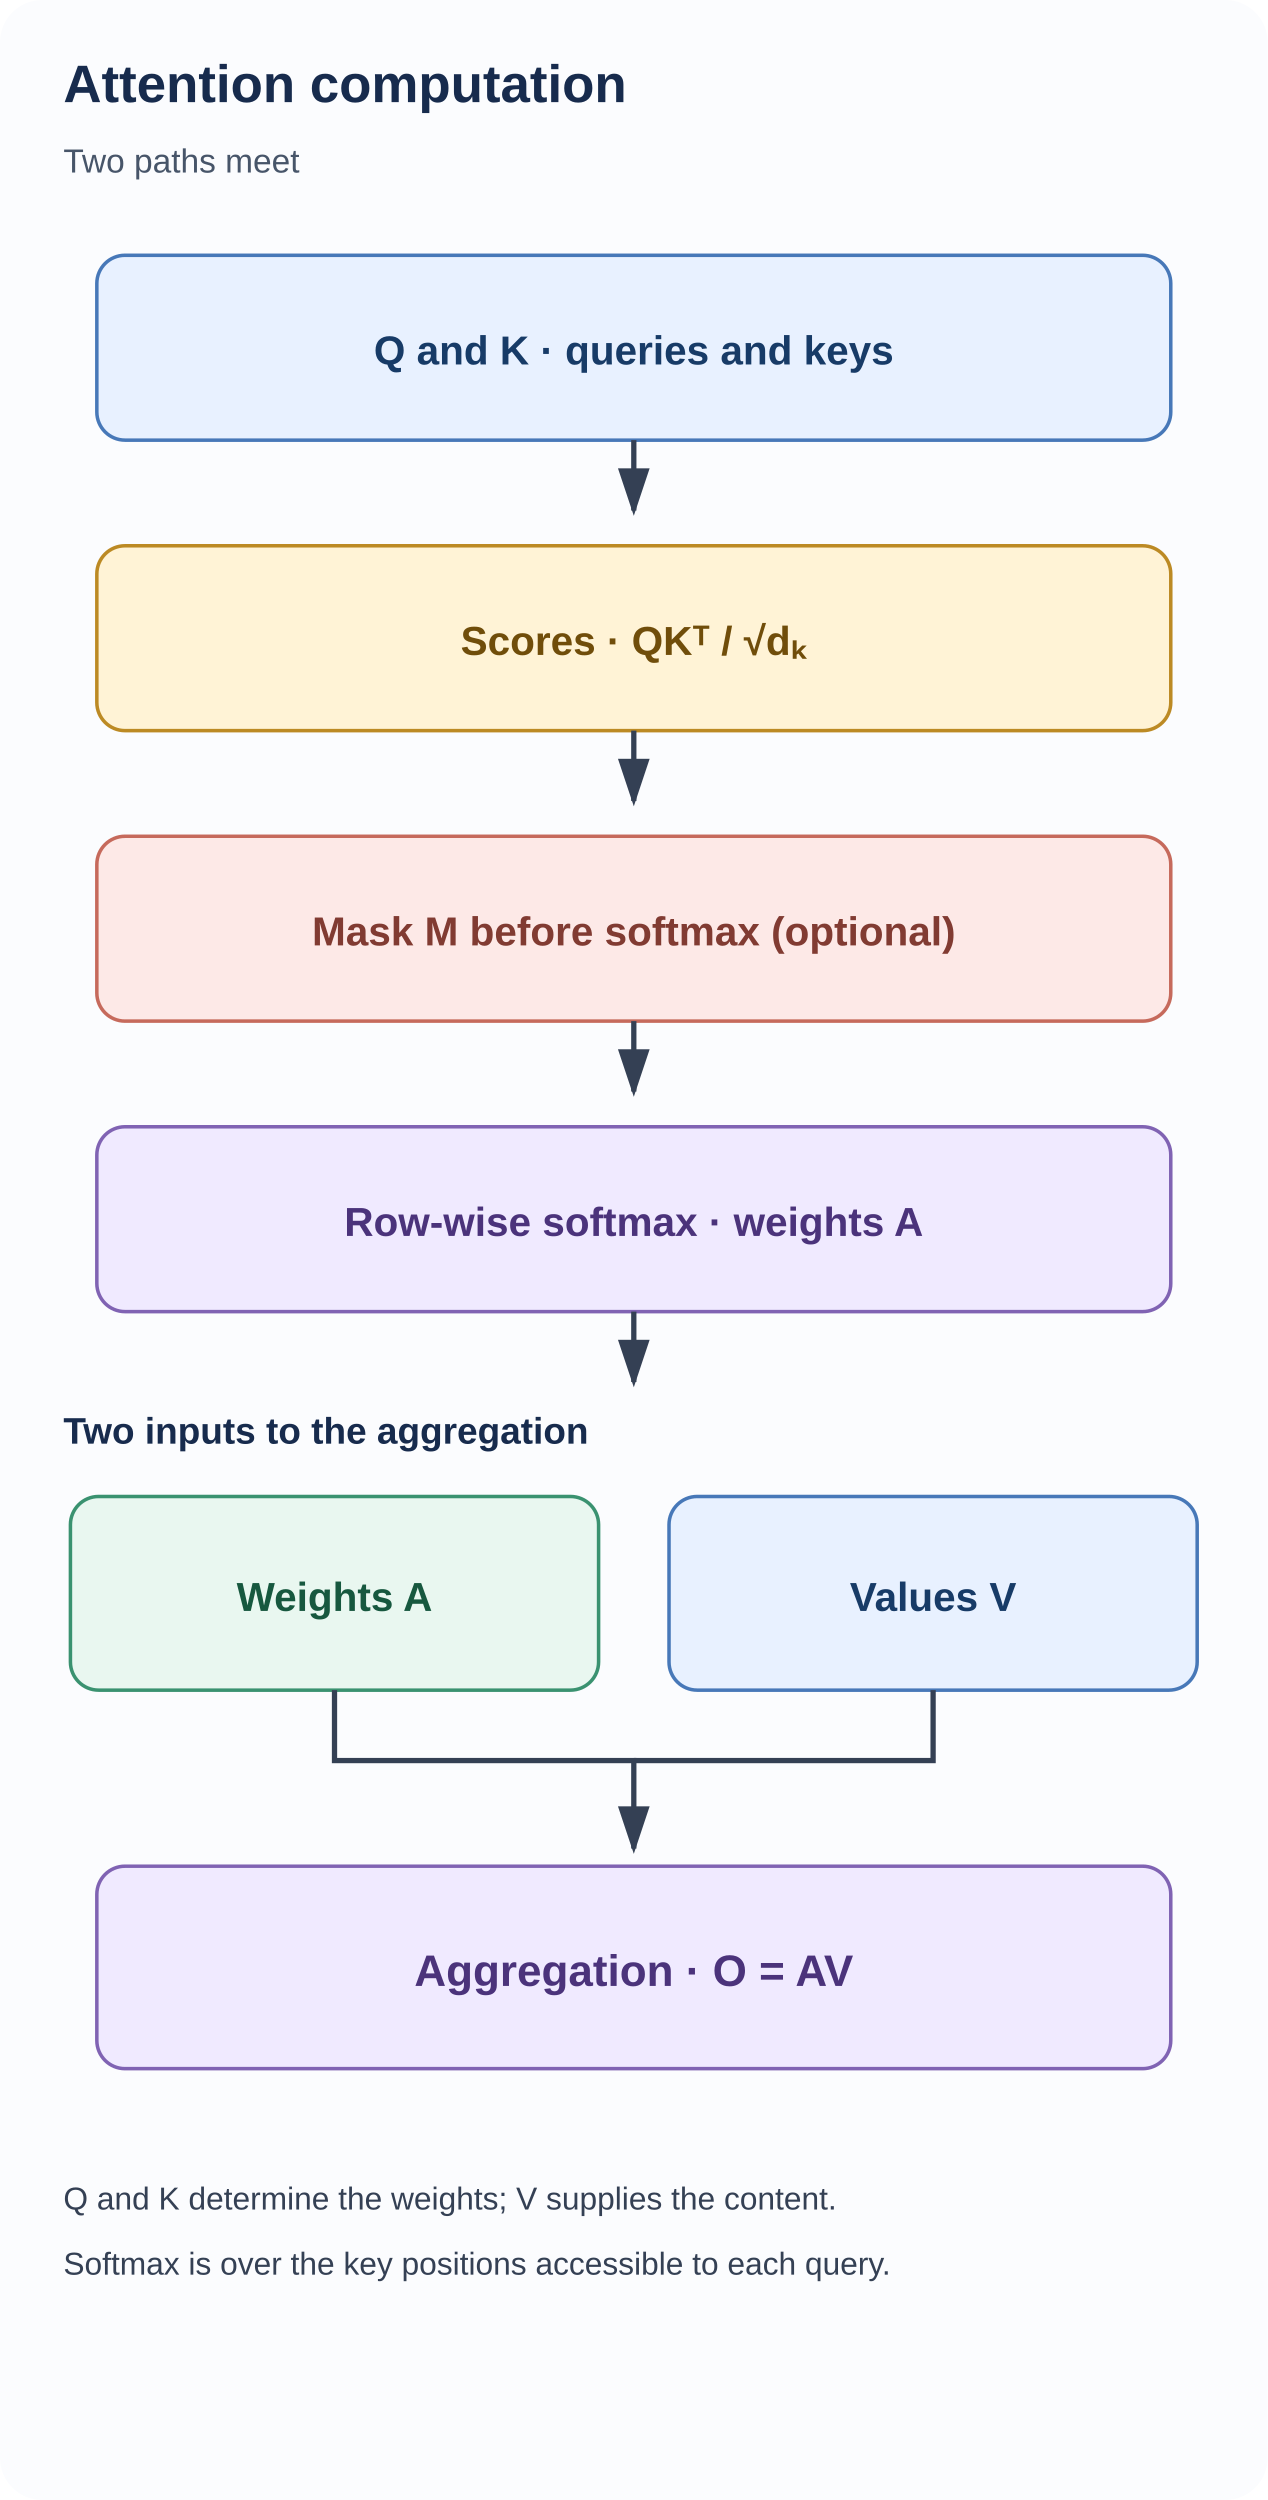
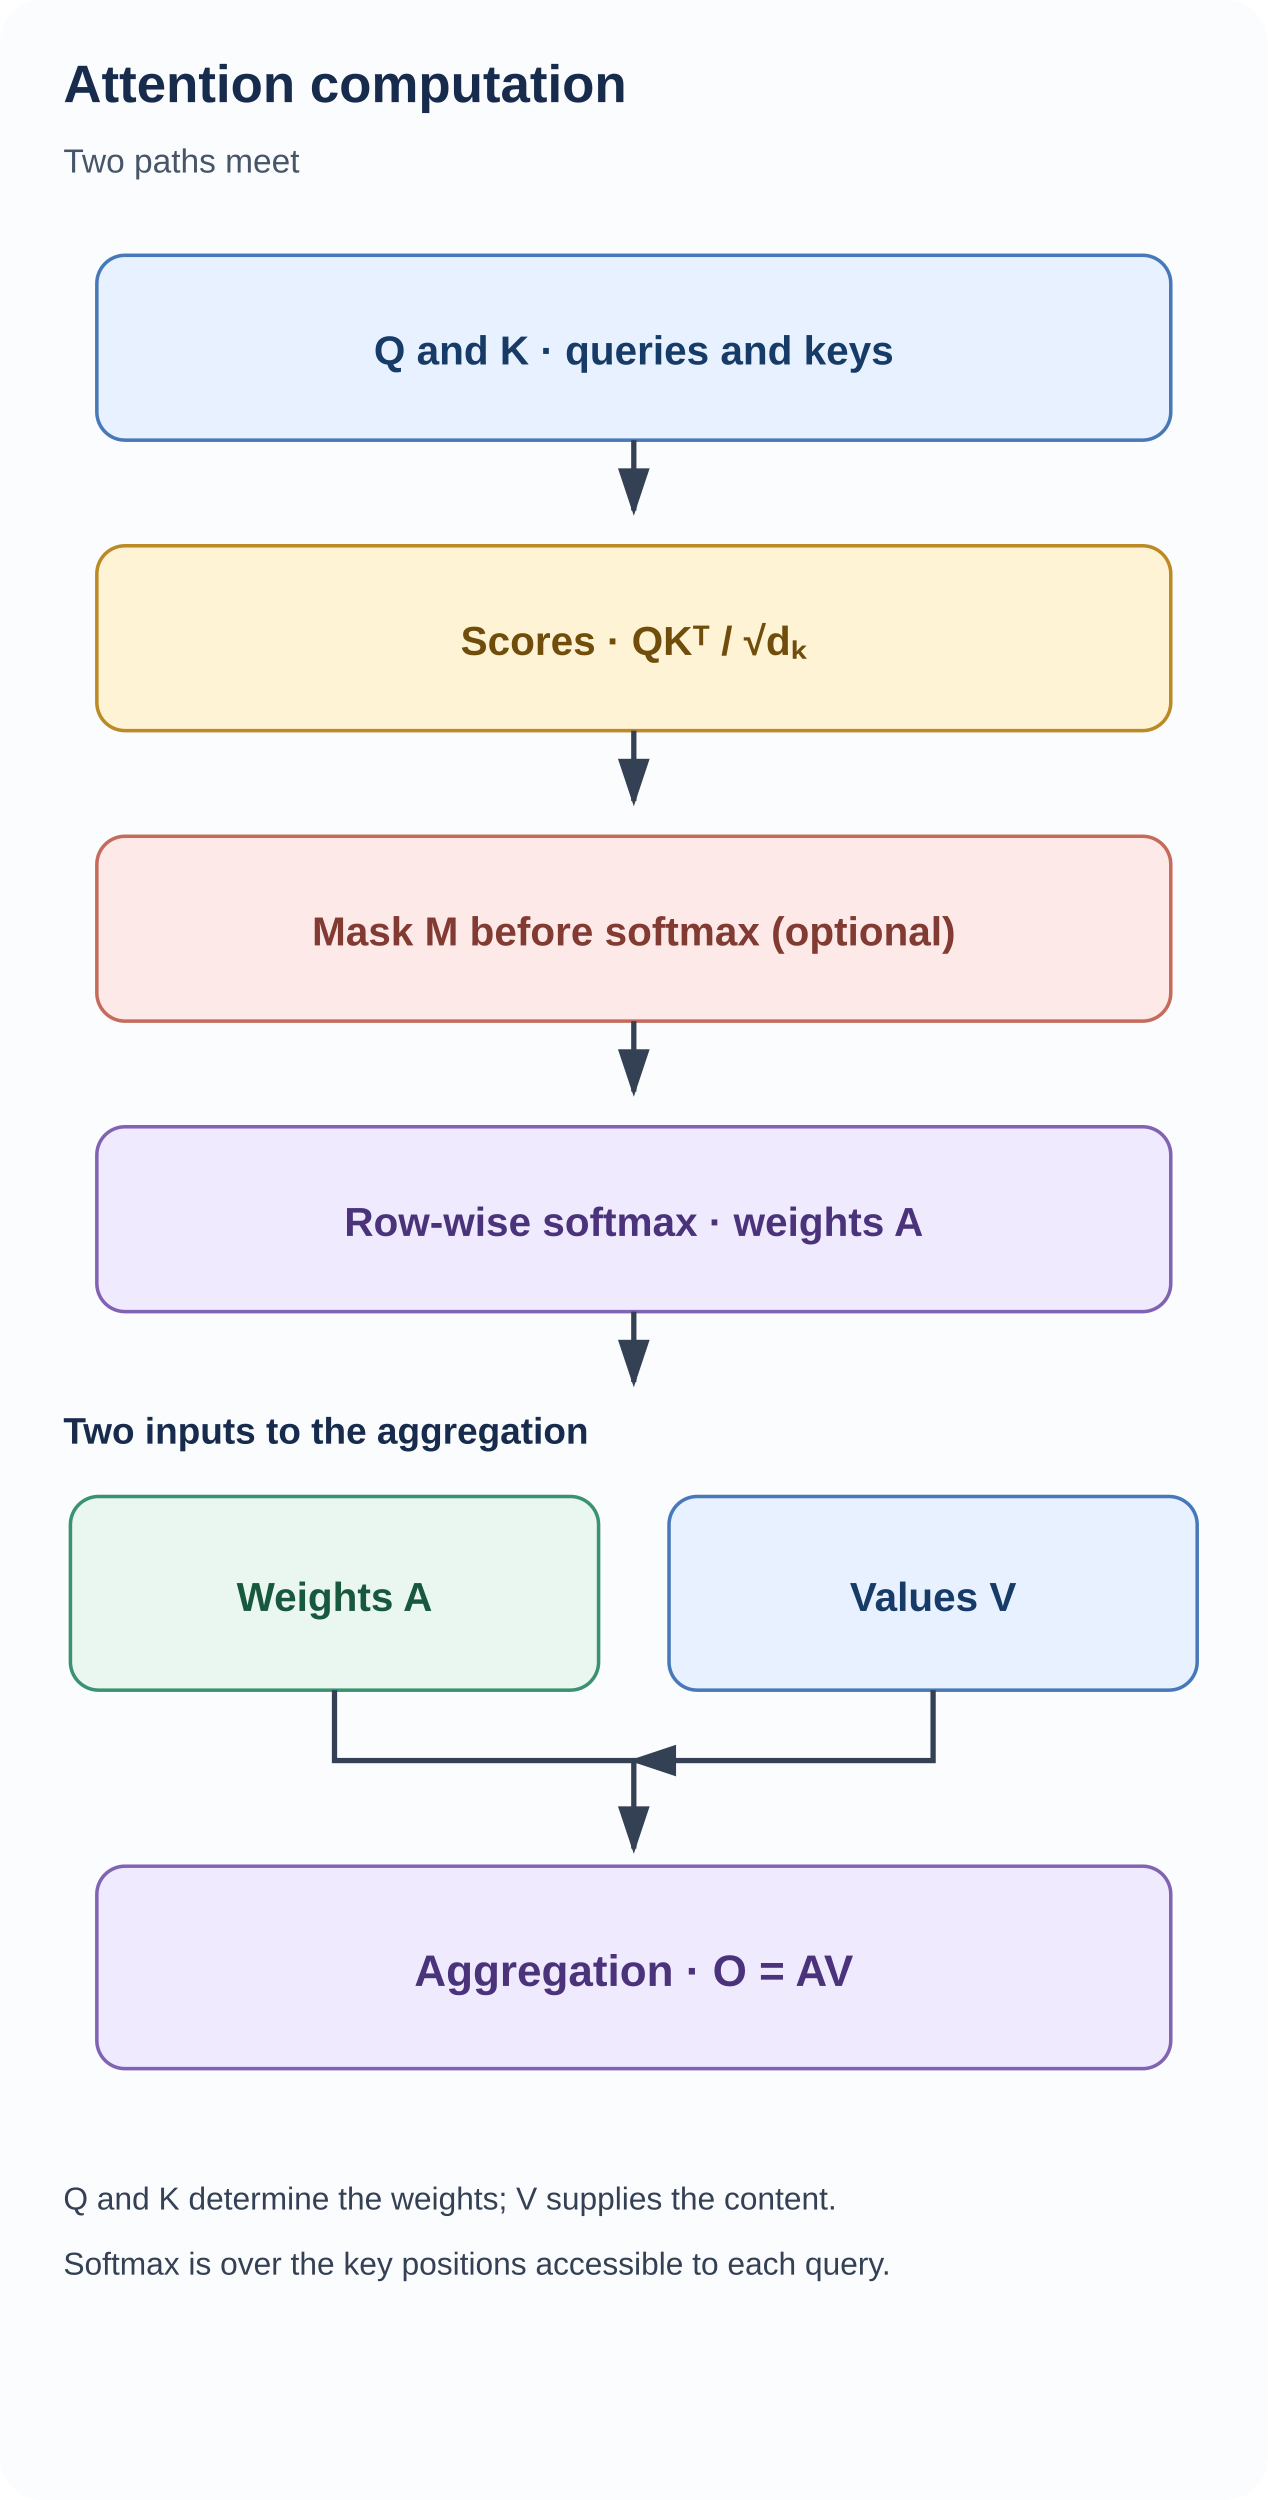
<svg xmlns="http://www.w3.org/2000/svg" width="720" height="1420" viewBox="0 0 720 1420" role="img" aria-labelledby="title desc">
  <defs>
    <marker id="arrow" markerWidth="10" markerHeight="10" refX="8" refY="3" orient="auto">
      <path d="M0,0 L0,6 L9,3 z" fill="#344054" />
    </marker>
  </defs>
  <rect width="720" height="1420" rx="24" fill="#fbfcfe" />
  <text x="36" y="58" font-family="Arial,sans-serif" font-size="30" font-weight="700" fill="#172b4d">Attention computation</text>
  <text x="36" y="98" font-family="Arial,sans-serif" font-size="19" fill="#475569">Two paths meet</text>
  <rect x="55" y="145" width="610" height="105" rx="16" fill="#e8f1ff" stroke="#4778b8" stroke-width="2" />
  <text x="360" y="207" text-anchor="middle" font-family="Arial,sans-serif" font-size="23" font-weight="700" fill="#173b67">Q and K · queries and keys</text>
  <path d="M360 250 V290" stroke="#344054" stroke-width="3" fill="none" marker-end="url(#arrow)" />
  <rect x="55" y="310" width="610" height="105" rx="16" fill="#fff3d6" stroke="#bc8a24" stroke-width="2" />
  <text x="360" y="372" text-anchor="middle" font-family="Arial,sans-serif" font-size="23" font-weight="700" fill="#704d0a">Scores · QKᵀ / √dₖ</text>
  <path d="M360 415 V455" stroke="#344054" stroke-width="3" fill="none" marker-end="url(#arrow)" />
  <rect x="55" y="475" width="610" height="105" rx="16" fill="#fde9e7" stroke="#c66a5c" stroke-width="2" />
  <text x="360" y="537" text-anchor="middle" font-family="Arial,sans-serif" font-size="23" font-weight="700" fill="#813b32">Mask M before softmax (optional)</text>
  <path d="M360 580 V620" stroke="#344054" stroke-width="3" fill="none" marker-end="url(#arrow)" />
  <rect x="55" y="640" width="610" height="105" rx="16" fill="#f0eaff" stroke="#8063b3" stroke-width="2" />
  <text x="360" y="702" text-anchor="middle" font-family="Arial,sans-serif" font-size="23" font-weight="700" fill="#4b337b">Row-wise softmax · weights A</text>
  <path d="M360 745 V785" stroke="#344054" stroke-width="3" fill="none" marker-end="url(#arrow)" />
  <text x="36" y="820" font-family="Arial,sans-serif" font-size="21" font-weight="700" fill="#172b4d">Two inputs to the aggregation</text>
  <rect x="40" y="850" width="300" height="110" rx="16" fill="#e9f7f0" stroke="#3a9270" stroke-width="2" />
  <text x="190" y="915" text-anchor="middle" font-family="Arial,sans-serif" font-size="23" font-weight="700" fill="#17583f">Weights A</text>
  <rect x="380" y="850" width="300" height="110" rx="16" fill="#e8f1ff" stroke="#4778b8" stroke-width="2" />
  <text x="530" y="915" text-anchor="middle" font-family="Arial,sans-serif" font-size="23" font-weight="700" fill="#173b67">Values V</text>
  <path d="M190 960 V1000 H360 V1050" stroke="#344054" stroke-width="3" fill="none" marker-end="url(#arrow)" />
-   <path d="M530 960 V1000 H360" stroke="#344054" stroke-width="3" fill="none" />
+   <path d="M530 960 V1000 H360" stroke="#344054" stroke-width="3" fill="none" marker-end="url(#arrow)" />
  <rect x="55" y="1060" width="610" height="115" rx="16" fill="#f0eaff" stroke="#8063b3" stroke-width="2" />
  <text x="360" y="1128" text-anchor="middle" font-family="Arial,sans-serif" font-size="25" font-weight="700" fill="#4b337b">Aggregation · O = AV</text>
  <text x="36" y="1255" font-family="Arial,sans-serif" font-size="18" fill="#344054">Q and K determine the weights; V supplies the content.</text>
  <text x="36" y="1292" font-family="Arial,sans-serif" font-size="18" fill="#344054">Softmax is over the key positions accessible to each query.</text>
</svg>
